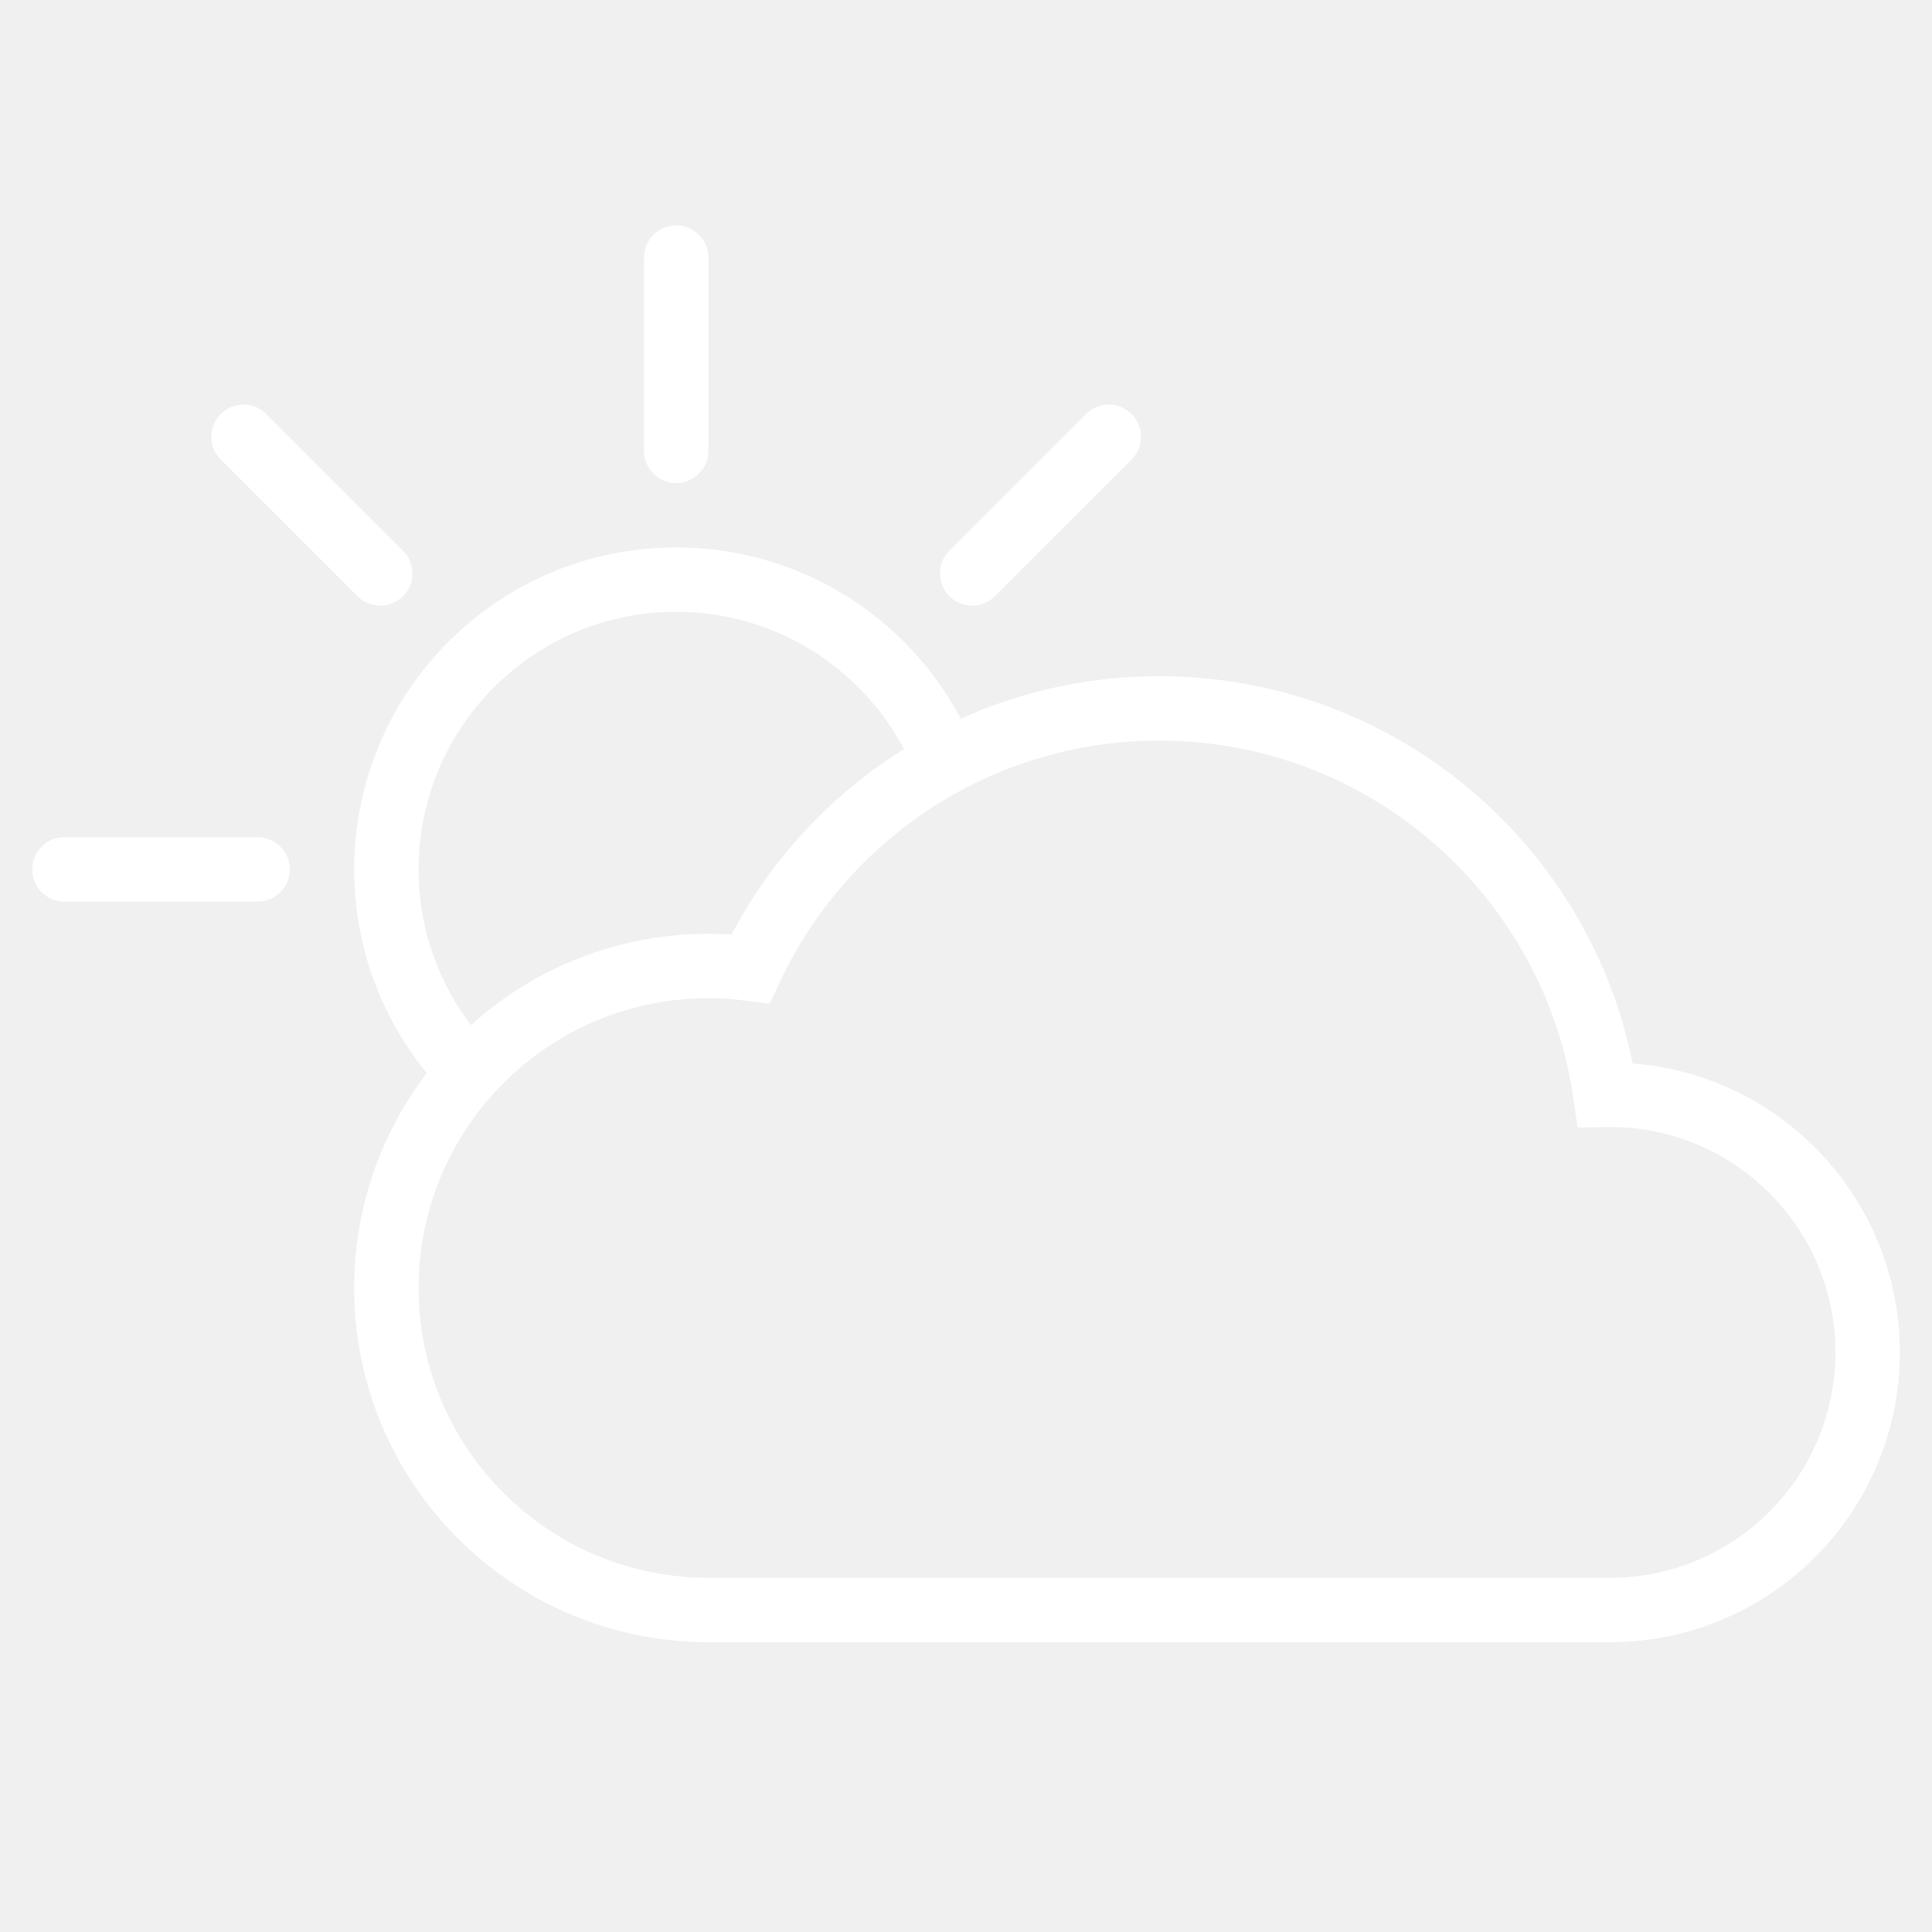
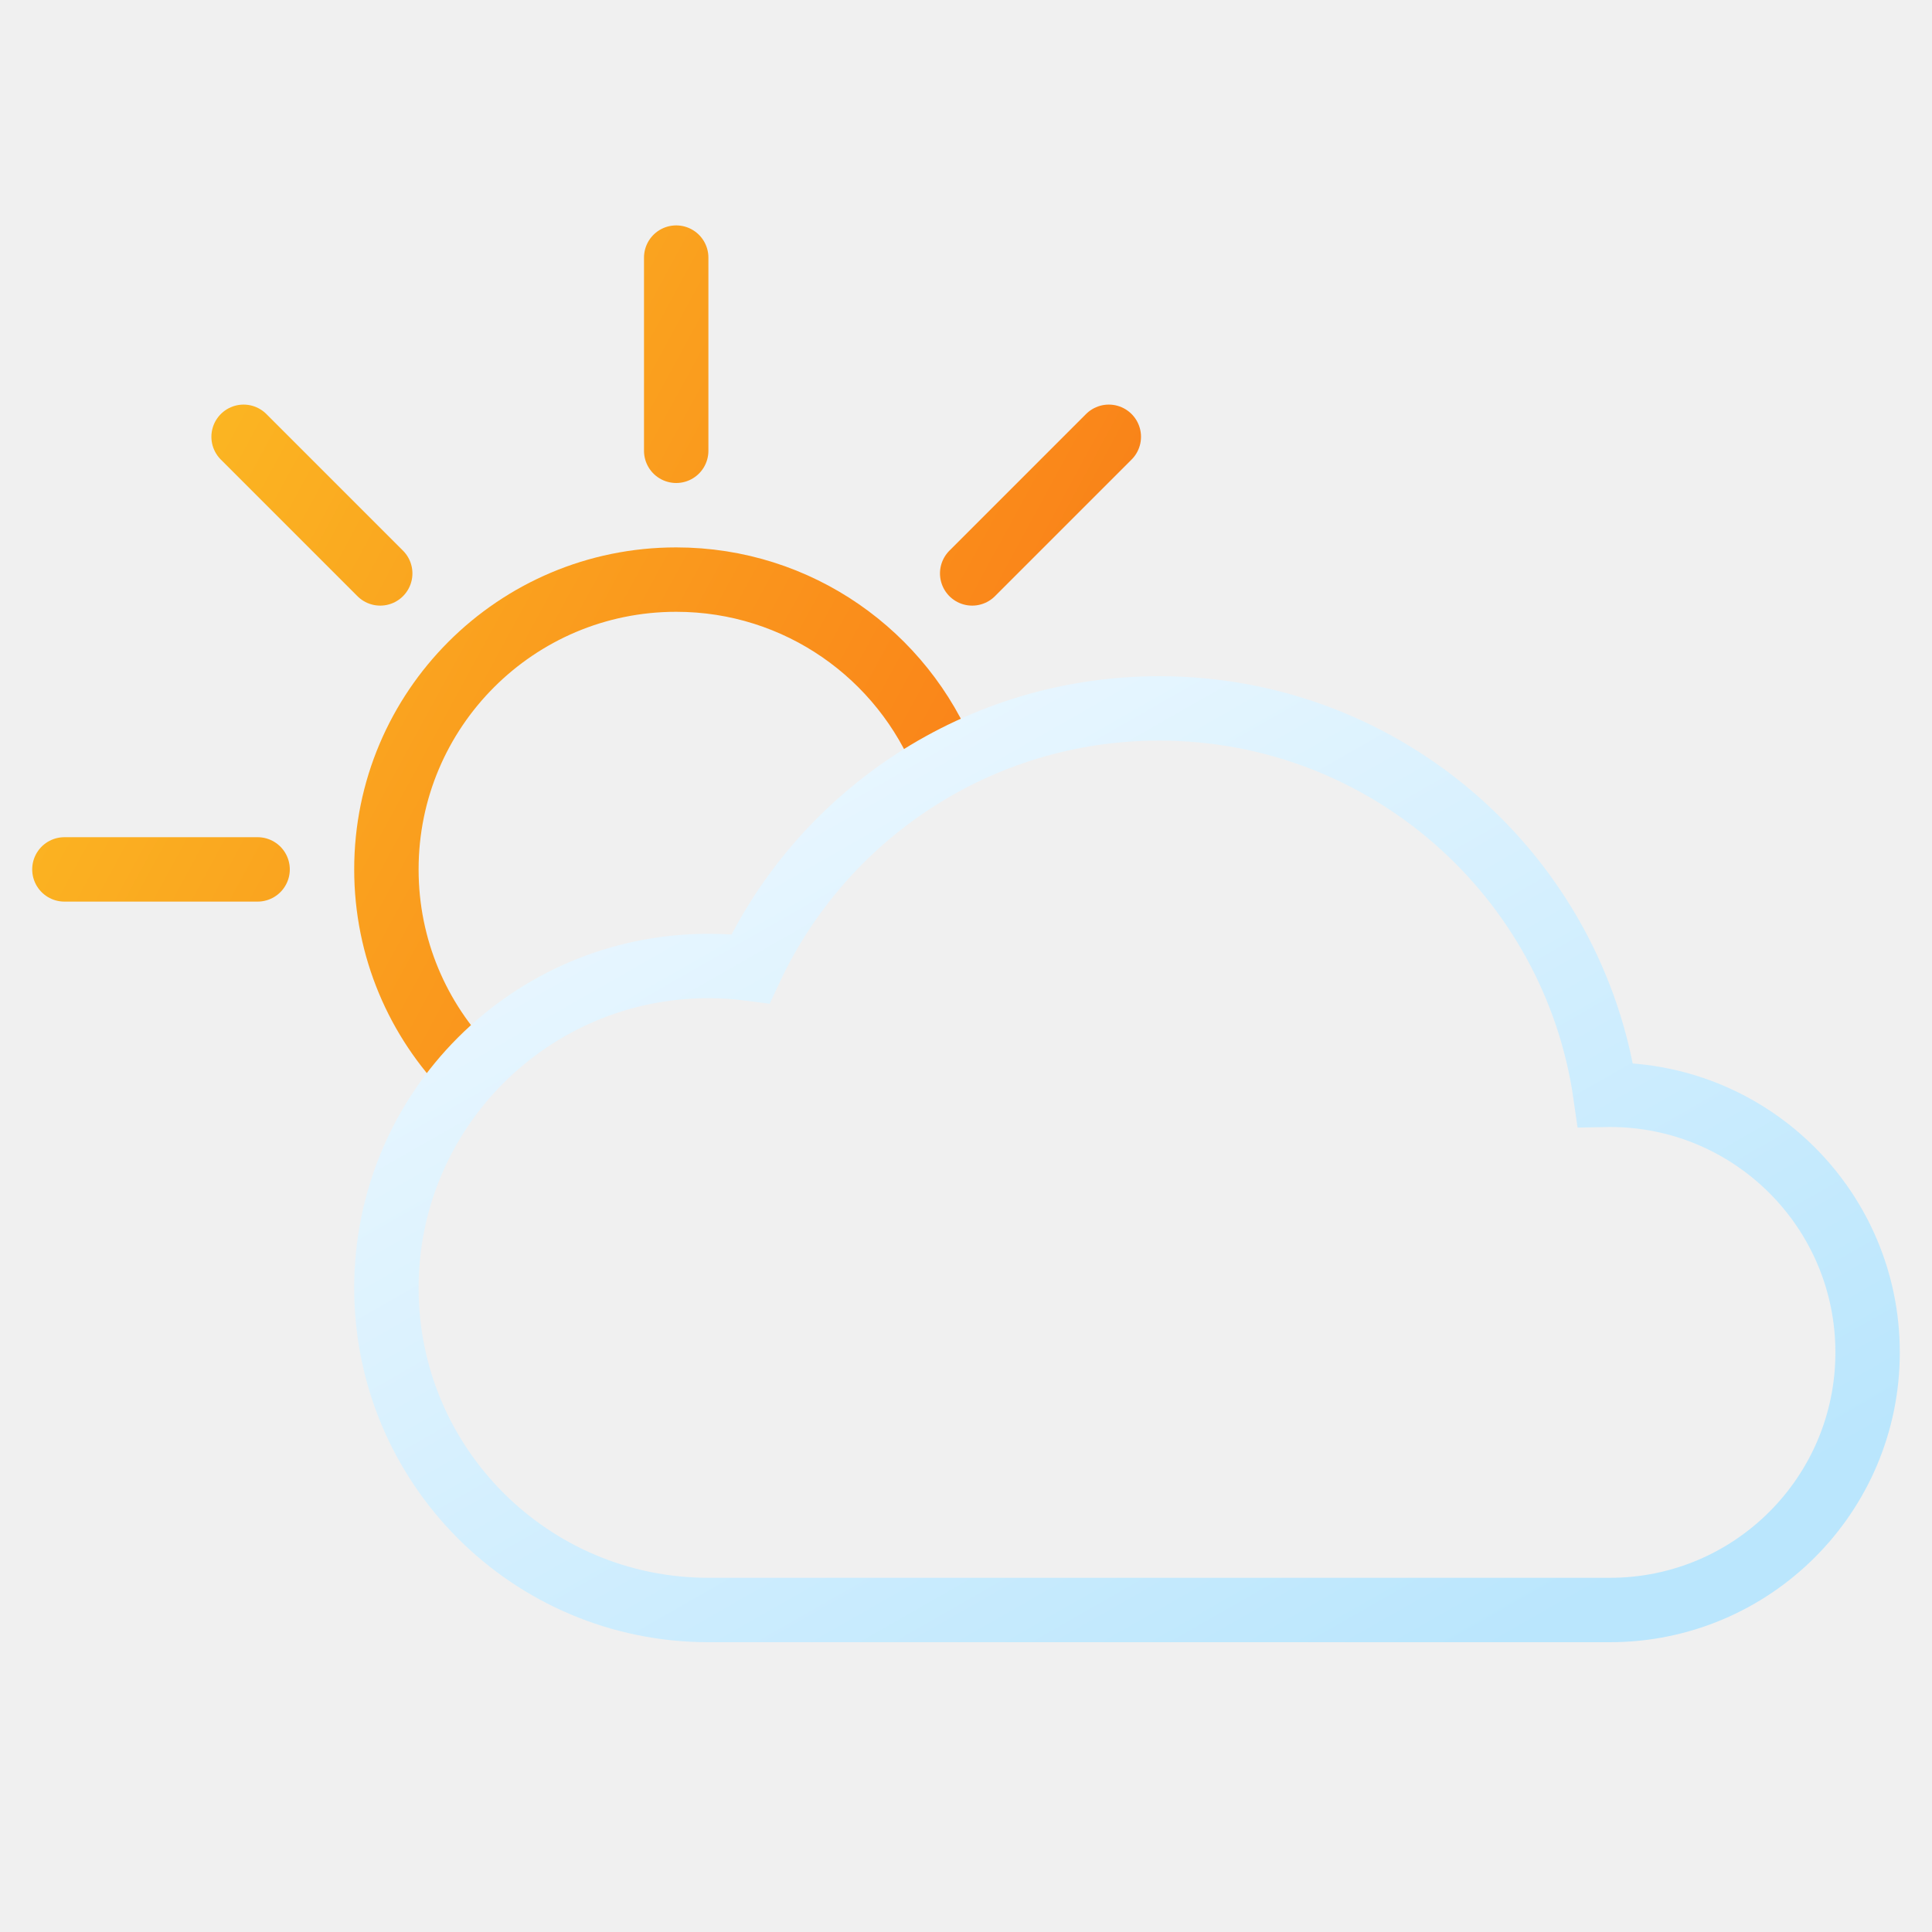
<svg xmlns="http://www.w3.org/2000/svg" width="60" height="60" viewBox="0 0 60 60" fill="none">
-   <path d="M34.435 13.565L30.192 17.808" stroke="white" stroke-width="2" stroke-linecap="round" />
-   <path d="M21 8L21 14" stroke="white" stroke-width="2" stroke-linecap="round" />
-   <path d="M7.565 13.565L11.808 17.808" stroke="white" stroke-width="2" stroke-linecap="round" />
-   <path d="M2 27L8 27" stroke="white" stroke-width="2" stroke-linecap="round" />
-   <path d="M29.364 23.67C28.04 20.348 24.794 18 21 18C16.029 18 12 22.029 12 27C12 29.454 12.982 31.678 14.575 33.302" stroke="white" stroke-width="2" />
-   <path d="M22 50C16.477 50 12 45.523 12 40C12 34.477 16.477 30 22 30C22.443 30 22.88 30.029 23.307 30.085C25.537 25.309 30.382 22 36 22C43.053 22 48.889 27.216 49.858 34.001C49.906 34 49.953 34 50 34C54.418 34 58 37.582 58 42C58 46.418 54.418 50 50 50H22Z" stroke="white" stroke-width="2" />
+   <linearGradient id="02d-sun" x1="5" y1="5" x2="40" y2="24" gradientUnits="userSpaceOnUse">
+     <stop offset="0" stop-color="#fbbf24" />
+     <stop offset="1" stop-color="#f97316" />
+   </linearGradient>
+   <linearGradient id="02d-cloud" x1="20" y1="20" x2="40" y2="55" gradientUnits="userSpaceOnUse">
+     <stop offset="0" stop-color="#f0f9ff" />
+     <stop offset="1" stop-color="#bae6fd" />
+   </linearGradient>
+   <path stroke="url(#02d-sun)" stroke-width="2" stroke-linecap="round" d="M34.435 13.565L30.192 17.808" />
+   <path stroke="url(#02d-sun)" stroke-width="2" stroke-linecap="round" d="M21 8L21 14" />
+   <path stroke="url(#02d-sun)" stroke-width="2" stroke-linecap="round" d="M7.565 13.565L11.808 17.808" />
+   <path stroke="url(#02d-sun)" stroke-width="2" stroke-linecap="round" d="M2 27L8 27" />
+   <path stroke="url(#02d-sun)" stroke-width="2" d="M29.364 23.67C28.04 20.348 24.794 18 21 18C16.029 18 12 22.029 12 27C12 29.454 12.982 31.678 14.575 33.302" />
+   <path stroke="url(#02d-cloud)" stroke-width="2" d="M22 50C16.477 50 12 45.523 12 40C12 34.477 16.477 30 22 30C22.443 30 22.88 30.029 23.307 30.085C25.537 25.309 30.382 22 36 22C43.053 22 48.889 27.216 49.858 34.001C49.906 34 49.953 34 50 34C54.418 34 58 37.582 58 42C58 46.418 54.418 50 50 50H22Z" />
</svg>
